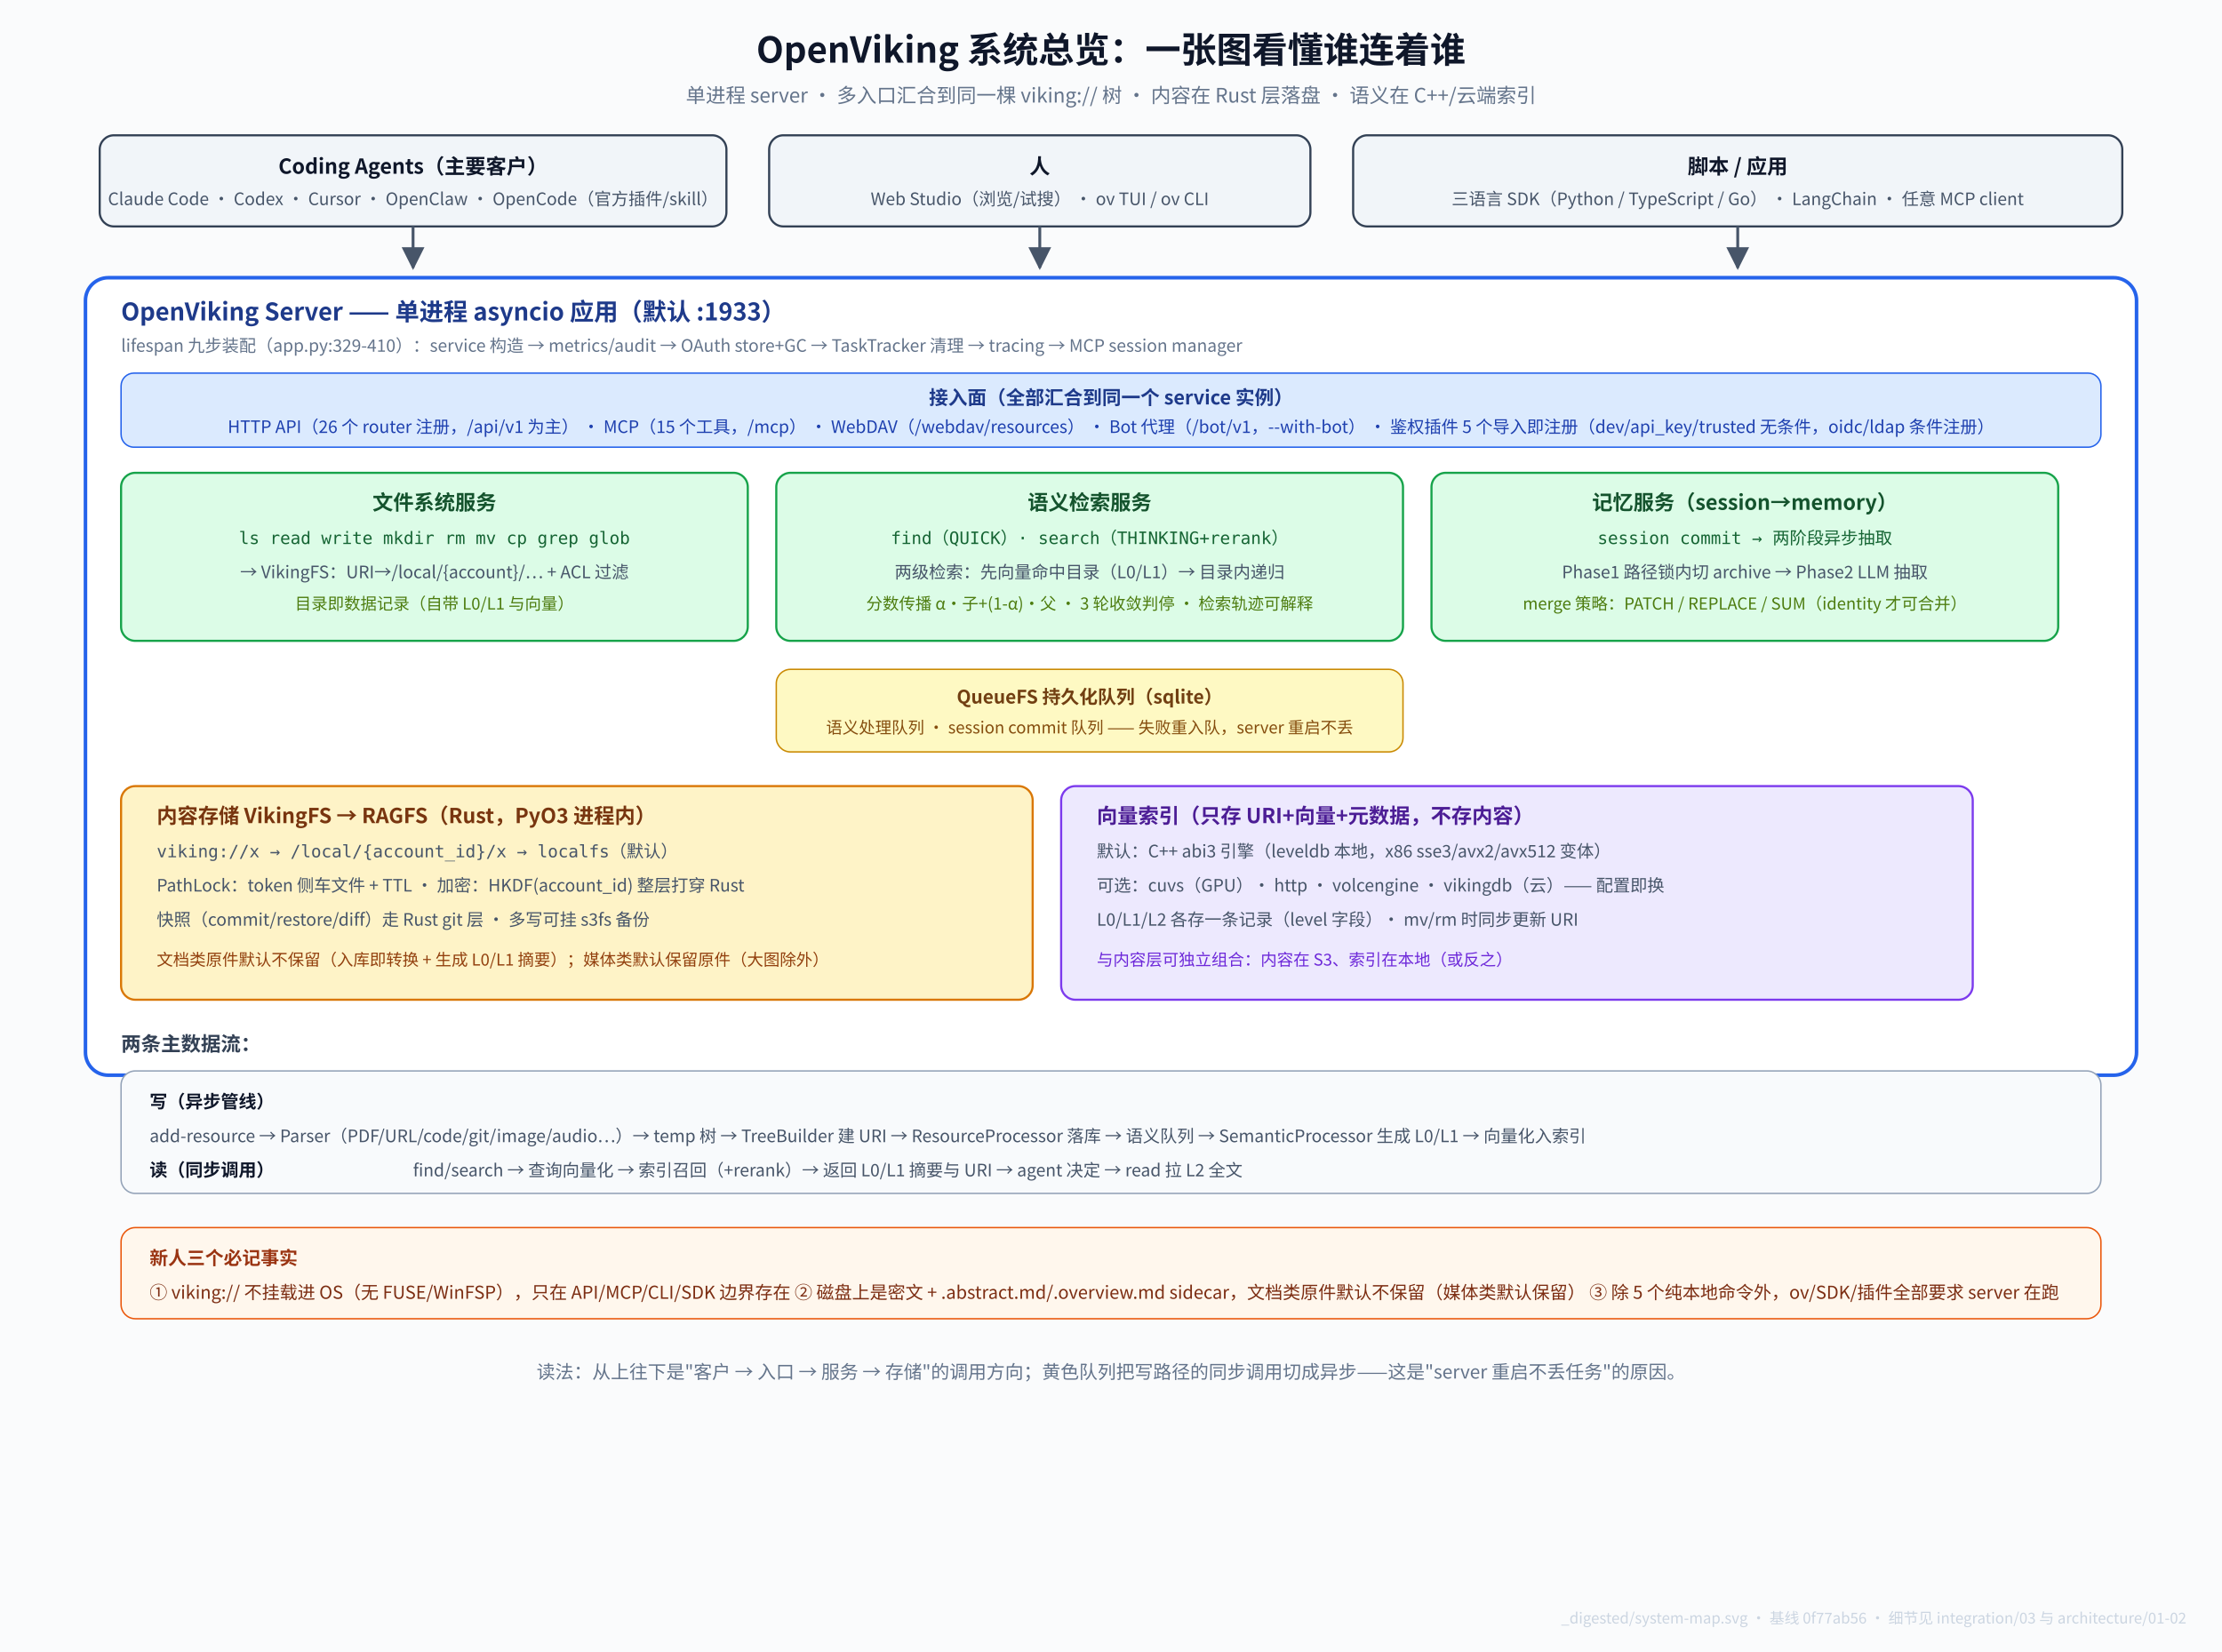
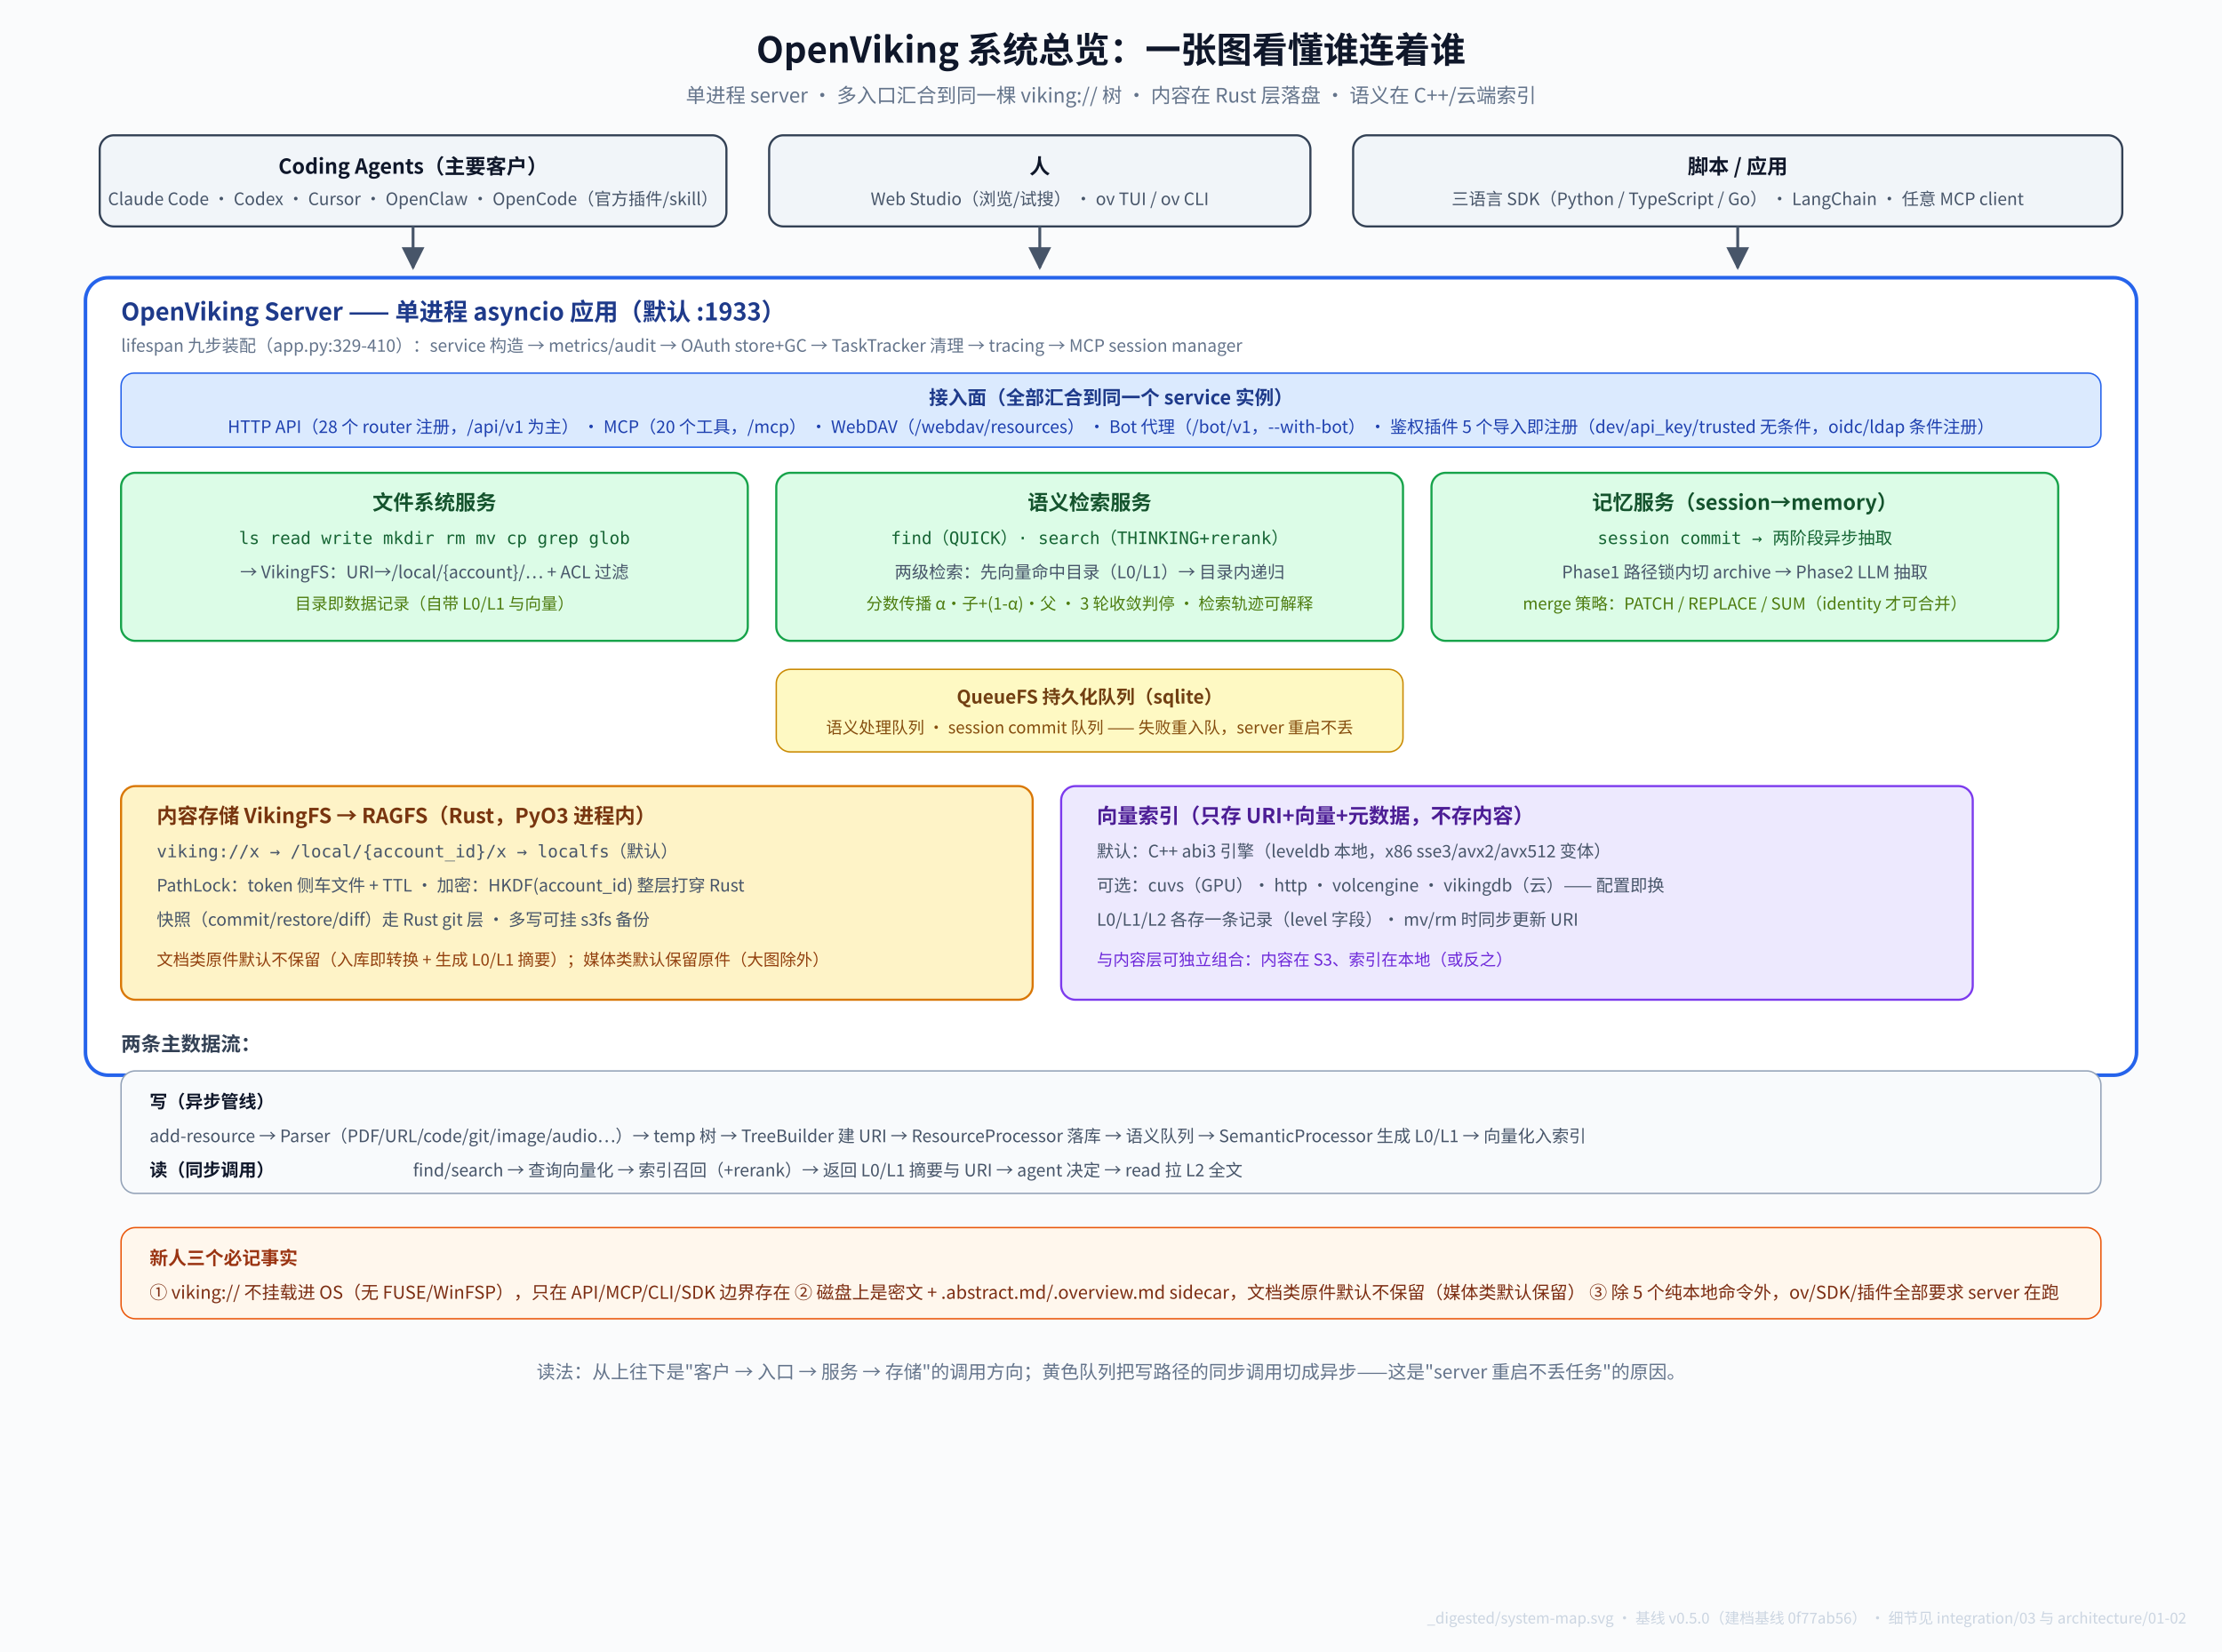
<svg xmlns="http://www.w3.org/2000/svg" viewBox="0 0 1560 1160" font-family="'PingFang SC','Hiragino Sans GB','Microsoft YaHei','Noto Sans CJK SC',sans-serif">
  <defs>
    <marker id="ar" viewBox="0 0 10 10" refX="9" refY="5" markerWidth="8" markerHeight="8" orient="auto-start-reverse">
      <path d="M 0 0 L 10 5 L 0 10 z" fill="#475569" />
    </marker>
    <marker id="arg" viewBox="0 0 10 10" refX="9" refY="5" markerWidth="8" markerHeight="8" orient="auto-start-reverse">
      <path d="M 0 0 L 10 5 L 0 10 z" fill="#7c3aed" />
    </marker>
  </defs>
  <rect width="1560" height="1160" fill="#fafbfc" />
  <text x="780" y="44" text-anchor="middle" font-size="25" font-weight="bold" fill="#0f172a">OpenViking 系统总览：一张图看懂谁连着谁</text>
  <text x="780" y="72" text-anchor="middle" font-size="14" fill="#64748b">单进程 server · 多入口汇合到同一棵 viking:// 树 · 内容在 Rust 层落盘 · 语义在 C++/云端索引</text>
  <rect x="70" y="95" width="440" height="64" rx="10" fill="#f1f5f9" stroke="#334155" stroke-width="1.5" />
  <text x="290" y="122" text-anchor="middle" font-size="14.5" font-weight="bold" fill="#0f172a">Coding Agents（主要客户）</text>
  <text x="290" y="144" text-anchor="middle" font-size="12" fill="#475569">Claude Code · Codex · Cursor · OpenClaw · OpenCode（官方插件/skill）</text>
  <rect x="540" y="95" width="380" height="64" rx="10" fill="#f1f5f9" stroke="#334155" stroke-width="1.5" />
  <text x="730" y="122" text-anchor="middle" font-size="14.5" font-weight="bold" fill="#0f172a">人</text>
  <text x="730" y="144" text-anchor="middle" font-size="12" fill="#475569">Web Studio（浏览/试搜） · ov TUI / ov CLI</text>
  <rect x="950" y="95" width="540" height="64" rx="10" fill="#f1f5f9" stroke="#334155" stroke-width="1.5" />
  <text x="1220" y="122" text-anchor="middle" font-size="14.5" font-weight="bold" fill="#0f172a">脚本 / 应用</text>
  <text x="1220" y="144" text-anchor="middle" font-size="12" fill="#475569">三语言 SDK（Python / TypeScript / Go） · LangChain · 任意 MCP client</text>
  <line x1="290" y1="159" x2="290" y2="188" stroke="#475569" stroke-width="2" marker-end="url(#ar)" />
  <line x1="730" y1="159" x2="730" y2="188" stroke="#475569" stroke-width="2" marker-end="url(#ar)" />
  <line x1="1220" y1="159" x2="1220" y2="188" stroke="#475569" stroke-width="2" marker-end="url(#ar)" />
  <rect x="60" y="195" width="1440" height="560" rx="16" fill="#ffffff" stroke="#2563eb" stroke-width="2.5" />
  <text x="85" y="225" font-size="17" font-weight="bold" fill="#1e3a8a">OpenViking Server —— 单进程 asyncio 应用（默认 :1933）</text>
  <text x="85" y="247" font-size="12" fill="#64748b">lifespan 九步装配（app.py:329-410）：service 构造 → metrics/audit → OAuth store+GC → TaskTracker 清理 → tracing → MCP session manager</text>
  <rect x="85" y="262" width="1390" height="52" rx="9" fill="#dbeafe" stroke="#2563eb" />
  <text x="780" y="284" text-anchor="middle" font-size="13.5" font-weight="bold" fill="#1e3a8a">接入面（全部汇合到同一个 service 实例）</text>
-   <text x="780" y="304" text-anchor="middle" font-size="12" fill="#1e40af">HTTP API（26 个 router 注册，/api/v1 为主） · MCP（15 个工具，/mcp） · WebDAV（/webdav/resources） · Bot 代理（/bot/v1，--with-bot） · 鉴权插件 5 个导入即注册（dev/api_key/trusted 无条件，oidc/ldap 条件注册）</text>
+   <text x="780" y="304" text-anchor="middle" font-size="12" fill="#1e40af">HTTP API（28 个 router 注册，/api/v1 为主） · MCP（20 个工具，/mcp） · WebDAV（/webdav/resources） · Bot 代理（/bot/v1，--with-bot） · 鉴权插件 5 个导入即注册（dev/api_key/trusted 无条件，oidc/ldap 条件注册）</text>
  <rect x="85" y="332" width="440" height="118" rx="10" fill="#dcfce7" stroke="#16a34a" stroke-width="1.5" />
  <text x="305" y="358" text-anchor="middle" font-size="14.5" font-weight="bold" fill="#14532d">文件系统服务</text>
  <text x="305" y="382" text-anchor="middle" font-size="12" fill="#166534" font-family="'SF Mono',Consolas,monospace">ls read write mkdir rm mv cp grep glob</text>
  <text x="305" y="406" text-anchor="middle" font-size="12" fill="#475569">→ VikingFS：URI→/local/{account}/… + ACL 过滤</text>
  <text x="305" y="428" text-anchor="middle" font-size="11.5" fill="#4d7c0f">目录即数据记录（自带 L0/L1 与向量）</text>
  <rect x="545" y="332" width="440" height="118" rx="10" fill="#dcfce7" stroke="#16a34a" stroke-width="1.5" />
  <text x="765" y="358" text-anchor="middle" font-size="14.5" font-weight="bold" fill="#14532d">语义检索服务</text>
  <text x="765" y="382" text-anchor="middle" font-size="12" fill="#166534" font-family="'SF Mono',Consolas,monospace">find（QUICK）· search（THINKING+rerank）</text>
  <text x="765" y="406" text-anchor="middle" font-size="12" fill="#475569">两级检索：先向量命中目录（L0/L1）→ 目录内递归</text>
  <text x="765" y="428" text-anchor="middle" font-size="11.5" fill="#4d7c0f">分数传播 α·子+(1-α)·父 · 3 轮收敛判停 · 检索轨迹可解释</text>
  <rect x="1005" y="332" width="440" height="118" rx="10" fill="#dcfce7" stroke="#16a34a" stroke-width="1.5" />
  <text x="1225" y="358" text-anchor="middle" font-size="14.5" font-weight="bold" fill="#14532d">记忆服务（session→memory）</text>
  <text x="1225" y="382" text-anchor="middle" font-size="12" fill="#166534" font-family="'SF Mono',Consolas,monospace">session commit → 两阶段异步抽取</text>
  <text x="1225" y="406" text-anchor="middle" font-size="12" fill="#475569">Phase1 路径锁内切 archive → Phase2 LLM 抽取</text>
  <text x="1225" y="428" text-anchor="middle" font-size="11.5" fill="#4d7c0f">merge 策略：PATCH / REPLACE / SUM（identity 才可合并）</text>
  <rect x="545" y="470" width="440" height="58" rx="10" fill="#fef9c3" stroke="#ca8a04" />
  <text x="765" y="494" text-anchor="middle" font-size="13" font-weight="bold" fill="#713f12">QueueFS 持久化队列（sqlite）</text>
  <text x="765" y="515" text-anchor="middle" font-size="11.5" fill="#854d0e">语义处理队列 · session commit 队列 —— 失败重入队，server 重启不丢</text>
  <rect x="85" y="552" width="640" height="150" rx="10" fill="#fef3c7" stroke="#d97706" stroke-width="1.5" />
  <text x="110" y="578" font-size="14.5" font-weight="bold" fill="#78350f">内容存储 VikingFS → RAGFS（Rust，PyO3 进程内）</text>
  <text x="110" y="602" font-size="12" fill="#475569" font-family="'SF Mono',Consolas,monospace">viking://x → /local/{account_id}/x → localfs（默认）</text>
  <text x="110" y="626" font-size="12" fill="#475569">PathLock：token 侧车文件 + TTL · 加密：HKDF(account_id) 整层打穿 Rust</text>
  <text x="110" y="650" font-size="12" fill="#475569">快照（commit/restore/diff）走 Rust git 层 · 多写可挂 s3fs 备份</text>
  <text x="110" y="678" font-size="11.5" fill="#92400e">文档类原件默认不保留（入库即转换 + 生成 L0/L1 摘要）；媒体类默认保留原件（大图除外）</text>
  <rect x="745" y="552" width="640" height="150" rx="10" fill="#ede9fe" stroke="#7c3aed" stroke-width="1.5" />
  <text x="770" y="578" font-size="14.5" font-weight="bold" fill="#4c1d95">向量索引（只存 URI+向量+元数据，不存内容）</text>
  <text x="770" y="602" font-size="12" fill="#475569">默认：C++ abi3 引擎（leveldb 本地，x86 sse3/avx2/avx512 变体）</text>
  <text x="770" y="626" font-size="12" fill="#475569">可选：cuvs（GPU）· http · volcengine · vikingdb（云）—— 配置即换</text>
  <text x="770" y="650" font-size="12" fill="#475569">L0/L1/L2 各存一条记录（level 字段）· mv/rm 时同步更新 URI</text>
  <text x="770" y="678" font-size="11.5" fill="#6d28d9">与内容层可独立组合：内容在 S3、索引在本地（或反之）</text>
  <text x="85" y="738" font-size="14" font-weight="bold" fill="#334155">两条主数据流：</text>
  <rect x="85" y="752" width="1390" height="86" rx="10" fill="#f8fafc" stroke="#94a3b8" />
  <text x="105" y="778" font-size="12.5" fill="#0f172a" font-weight="bold">写（异步管线）</text>
  <text x="105" y="802" font-size="12" fill="#475569">add-resource → Parser（PDF/URL/code/git/image/audio…）→ temp 树 → TreeBuilder 建 URI → ResourceProcessor 落库 → 语义队列 → SemanticProcessor 生成 L0/L1 → 向量化入索引</text>
  <text x="105" y="826" font-size="12.5" fill="#0f172a" font-weight="bold">读（同步调用）</text>
  <text x="290" y="826" font-size="12" fill="#475569">find/search → 查询向量化 → 索引召回（+rerank）→ 返回 L0/L1 摘要与 URI → agent 决定 → read 拉 L2 全文</text>
  <rect x="85" y="862" width="1390" height="64" rx="10" fill="#fff7ed" stroke="#ea580c" />
  <text x="105" y="888" font-size="13" font-weight="bold" fill="#9a3412">新人三个必记事实</text>
  <text x="105" y="912" font-size="12.5" fill="#7c2d12">① viking:// 不挂载进 OS（无 FUSE/WinFSP），只在 API/MCP/CLI/SDK 边界存在 ② 磁盘上是密文 + .abstract.md/.overview.md sidecar，文档类原件默认不保留（媒体类默认保留） ③ 除 5 个纯本地命令外，ov/SDK/插件全部要求 server 在跑</text>
  <text x="780" y="968" text-anchor="middle" font-size="13" fill="#64748b">读法：从上往下是"客户 → 入口 → 服务 → 存储"的调用方向；黄色队列把写路径的同步调用切成异步——这是"server 重启不丢任务"的原因。</text>
-   <text x="1535" y="1140" text-anchor="end" font-size="10.5" fill="#cbd5e1">_digested/system-map.svg · 基线 0f77ab56 · 细节见 integration/03 与 architecture/01-02</text>
+   <text x="1535" y="1140" text-anchor="end" font-size="10.5" fill="#cbd5e1">_digested/system-map.svg · 基线 v0.5.0（建档基线 0f77ab56） · 细节见 integration/03 与 architecture/01-02</text>
</svg>
